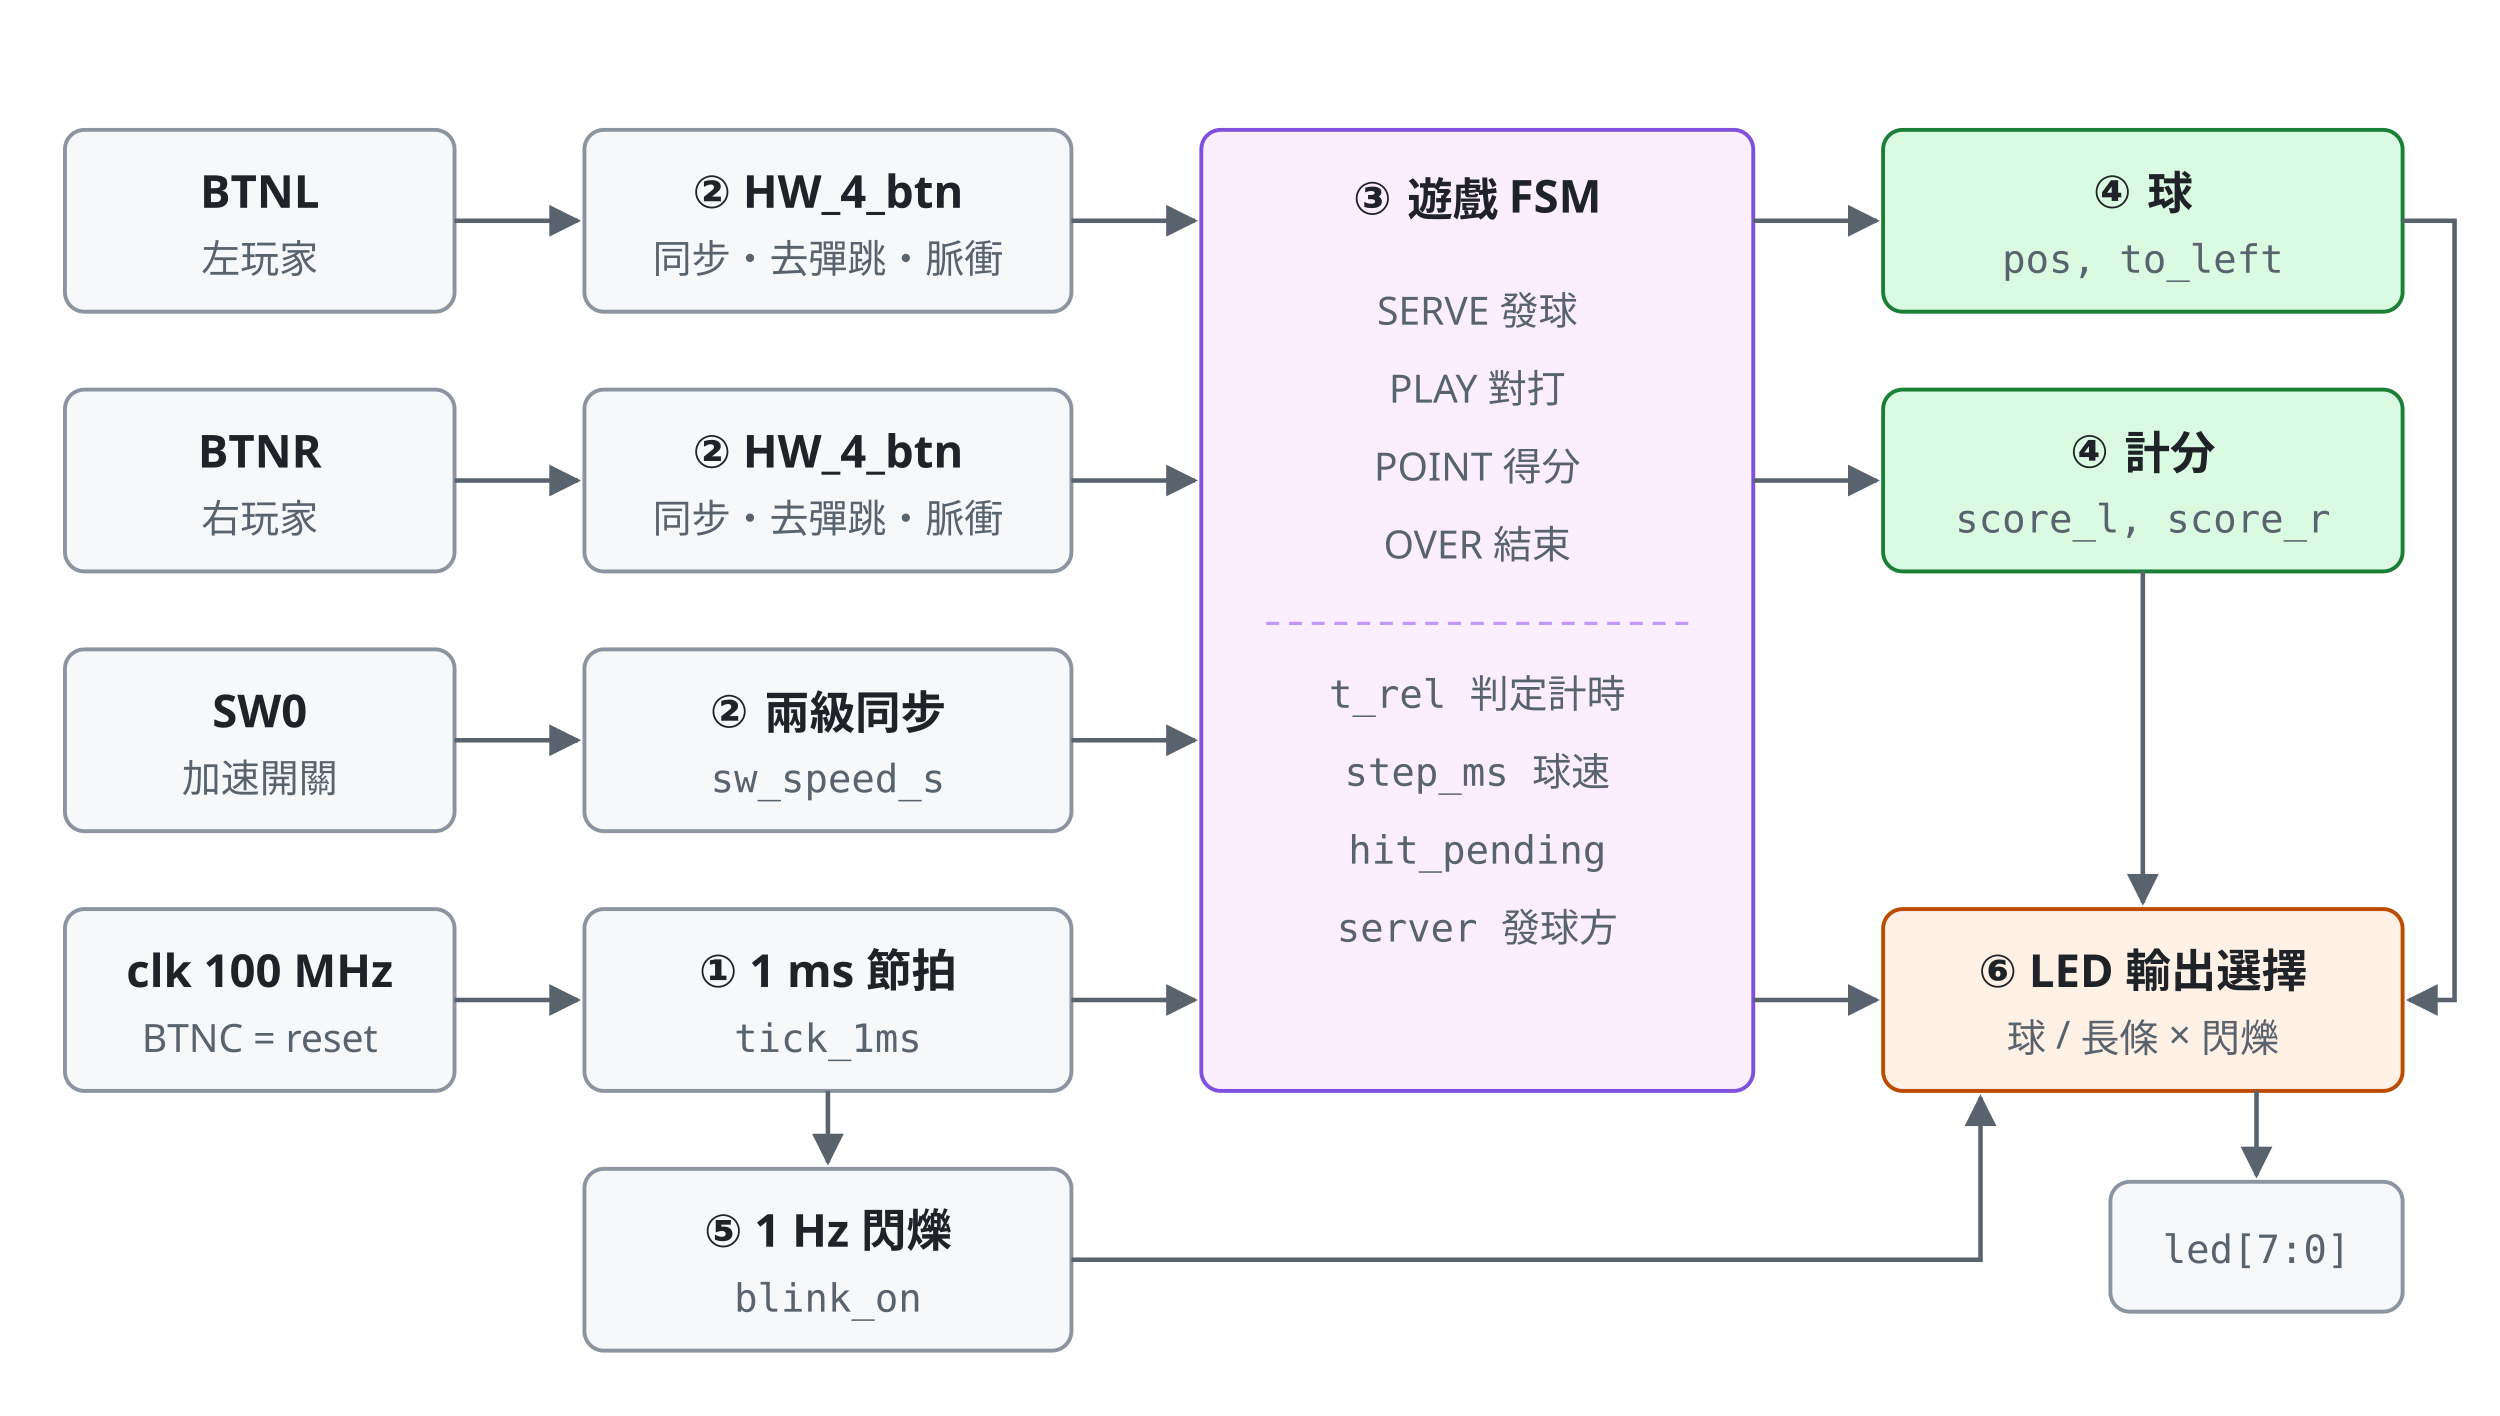
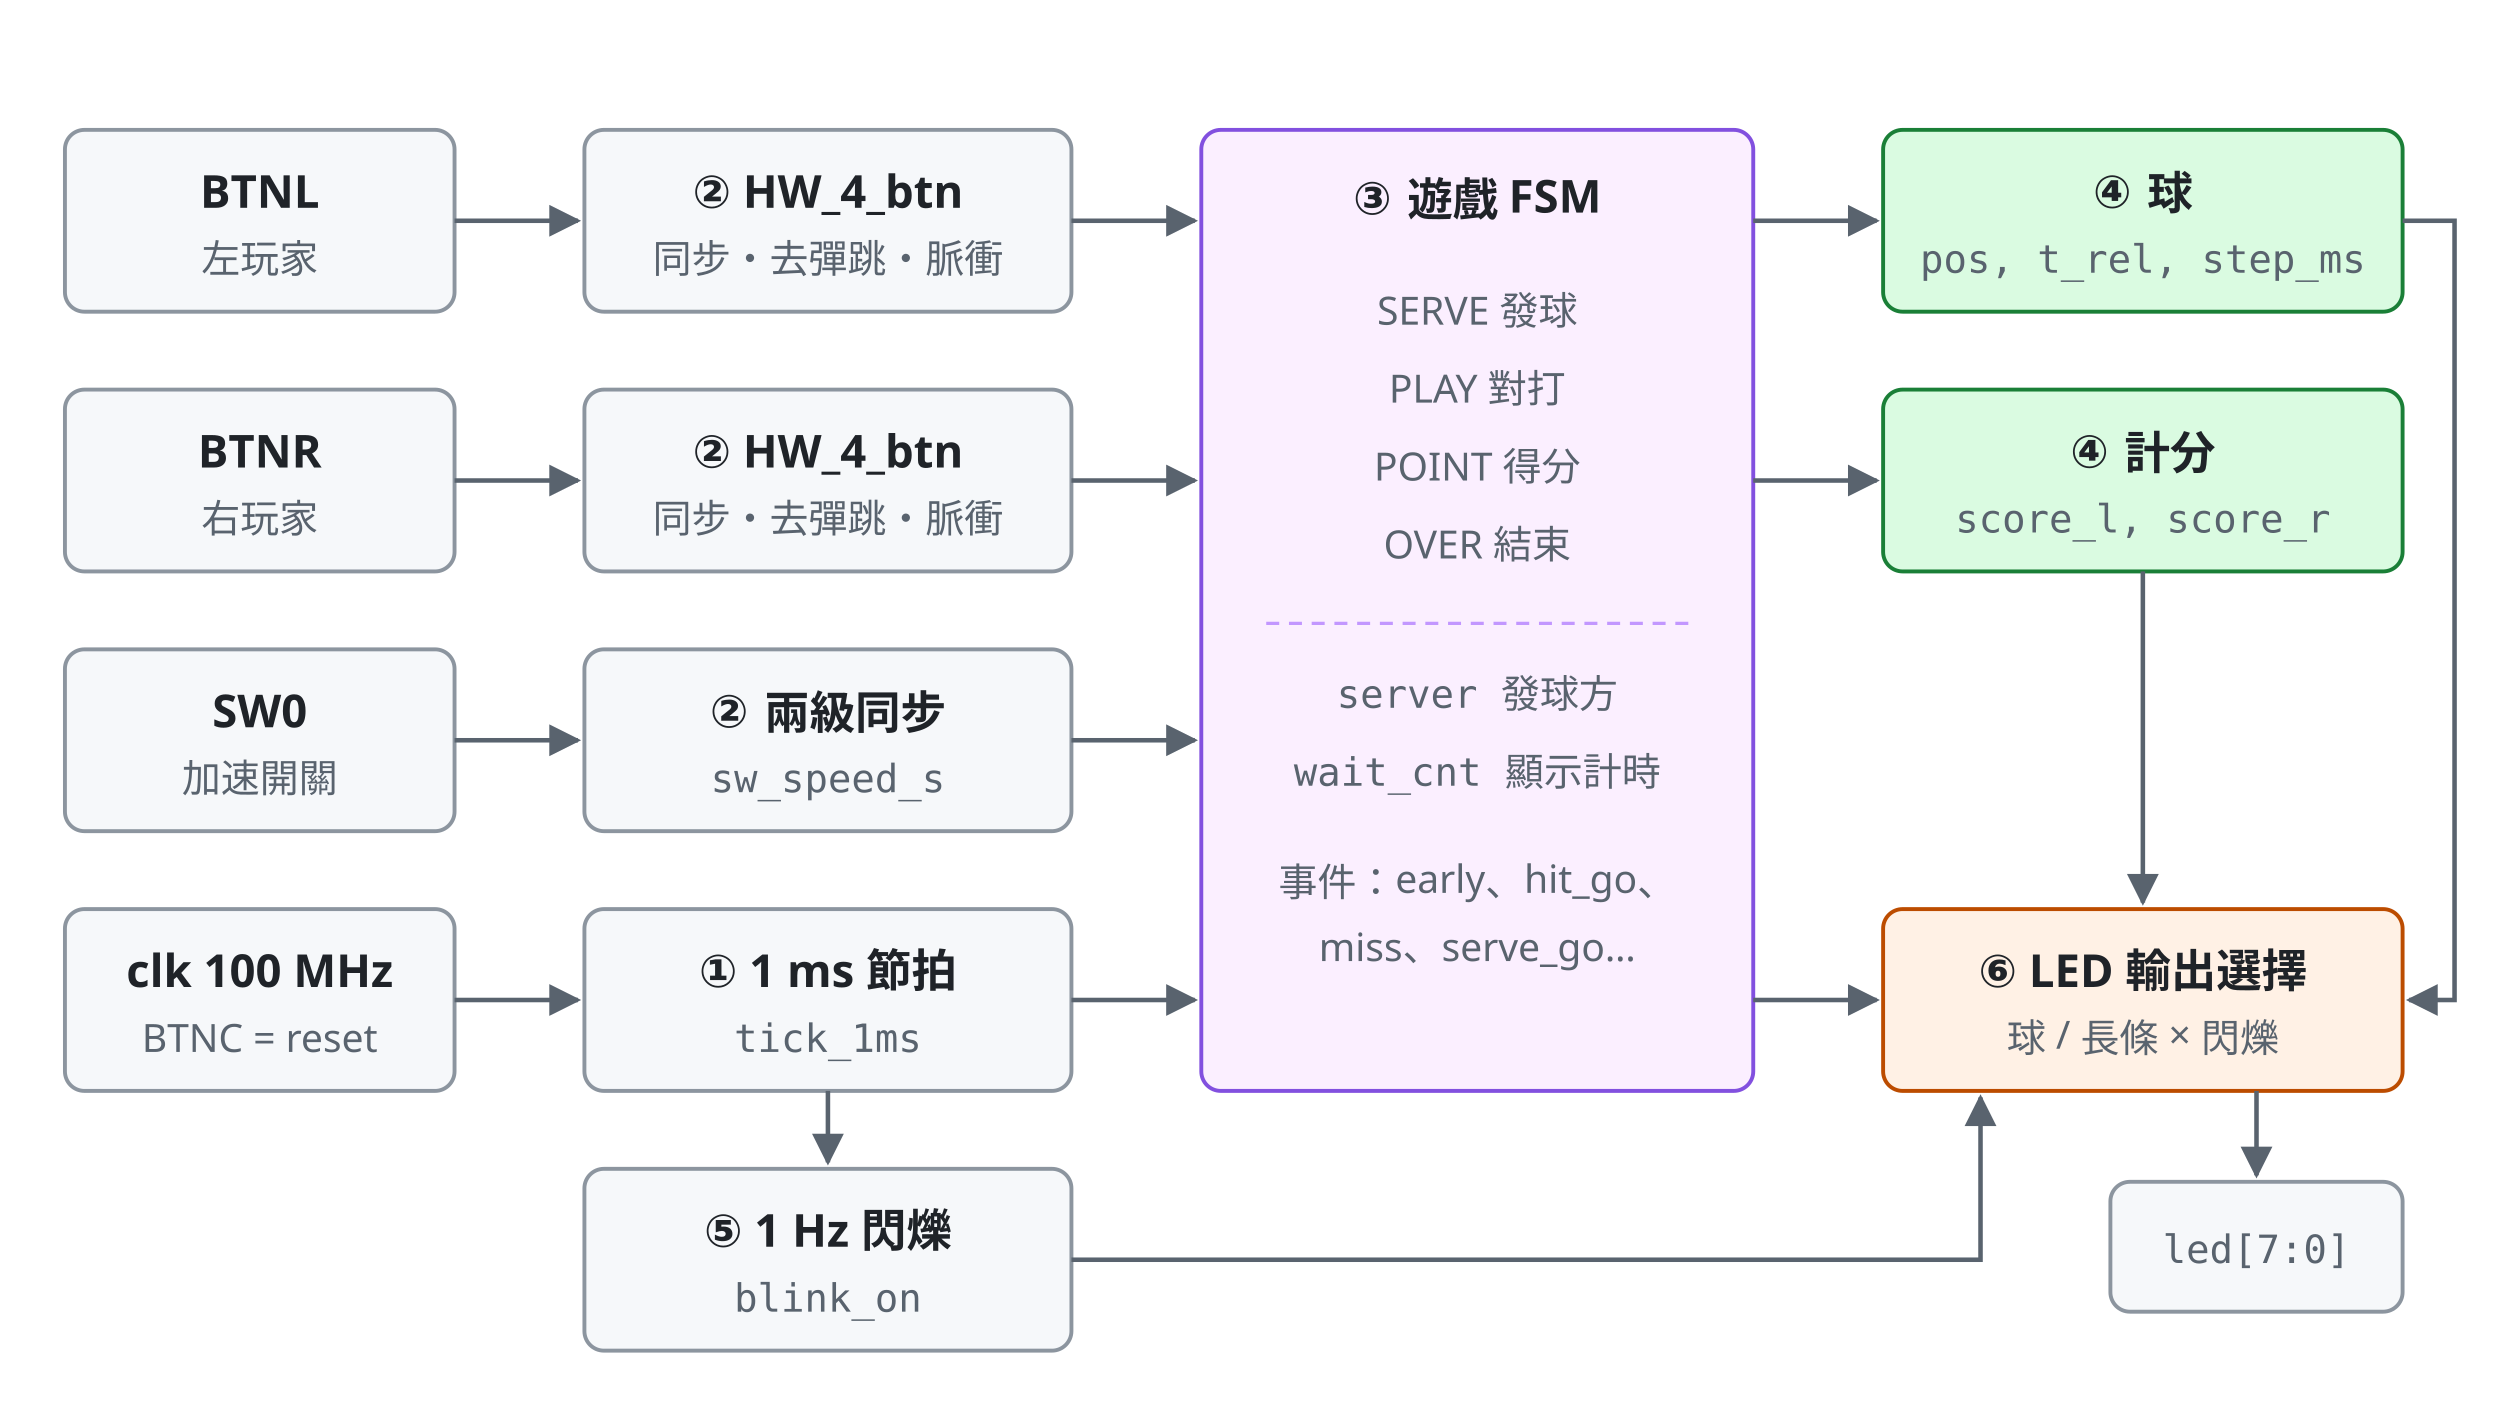
<svg xmlns="http://www.w3.org/2000/svg" viewBox="0 0 770 436" width="770" height="436" role="img" aria-label="HW4 LED 乒乓球架構圖：按鈕與 SW0 → 去彈跳與同步 → 遊戲 FSM → 球與計分暫存器 → LED 輸出選擇 → 8 顆 LED">
  <style>
    .box { fill: #f6f8fa; stroke: #8c959f; stroke-width: 1.2; }
    .fsm { fill: #fbefff; stroke: #8250df; stroke-width: 1.2; }
    .reg { fill: #dafbe1; stroke: #1a7f37; stroke-width: 1.2; }
    .out { fill: #fff1e5; stroke: #bc4c00; stroke-width: 1.2; }
    .sep { stroke: #c297ff; stroke-width: 1; stroke-dasharray: 4 3; }
    .t { font: 600 14px "Noto Sans TC", "Microsoft JhengHei", "PingFang TC", sans-serif; fill: #1f2328; text-anchor: middle; }
    .s { font: 12px "Noto Sans TC", "Microsoft JhengHei", "PingFang TC", sans-serif; fill: #59636e; text-anchor: middle; }
    .m { font: 12px ui-monospace, "Cascadia Code", Consolas, monospace; fill: #59636e; text-anchor: middle; }
    .e { fill: none; stroke: #59636e; stroke-width: 1.4; }
    .ah { fill: #59636e; }
    @media (prefers-color-scheme: dark) {
      .box { fill: #161b22; stroke: #3d444d; }
      .fsm { fill: #271052; stroke: #ab7df8; }
      .reg { fill: #04260f; stroke: #3fb950; }
      .out { fill: #3d1d00; stroke: #db6d28; }
      .sep { stroke: #8957e5; }
      .t { fill: #e6edf3; }
      .s, .m { fill: #9198a1; }
      .e { stroke: #9198a1; }
      .ah { fill: #9198a1; }
    }
  </style>
  <defs>
    <marker id="a" viewBox="0 0 10 10" refX="9" refY="5" markerWidth="7" markerHeight="7" orient="auto-start-reverse">
      <path class="ah" d="M0,0 L10,5 L0,10 z" />
    </marker>
  </defs>
  <rect class="box" x="20" y="40" width="120" height="56" rx="6" />
  <text class="t" x="80" y="64">BTNL</text>
  <text class="s" x="80" y="84">左玩家</text>
  <rect class="box" x="20" y="120" width="120" height="56" rx="6" />
  <text class="t" x="80" y="144">BTNR</text>
  <text class="s" x="80" y="164">右玩家</text>
  <rect class="box" x="20" y="200" width="120" height="56" rx="6" />
  <text class="t" x="80" y="224">SW0</text>
  <text class="s" x="80" y="244">加速開關</text>
  <rect class="box" x="20" y="280" width="120" height="56" rx="6" />
  <text class="t" x="80" y="304">clk 100 MHz</text>
  <text class="s" x="80" y="324">BTNC = reset</text>
  <rect class="box" x="180" y="40" width="150" height="56" rx="6" />
  <text class="t" x="255" y="64">② HW_4_btn</text>
  <text class="s" x="255" y="84">同步・去彈跳・脈衝</text>
  <rect class="box" x="180" y="120" width="150" height="56" rx="6" />
  <text class="t" x="255" y="144">② HW_4_btn</text>
  <text class="s" x="255" y="164">同步・去彈跳・脈衝</text>
  <rect class="box" x="180" y="200" width="150" height="56" rx="6" />
  <text class="t" x="255" y="224">② 兩級同步</text>
  <text class="m" x="255" y="244">sw_speed_s</text>
  <rect class="box" x="180" y="280" width="150" height="56" rx="6" />
  <text class="t" x="255" y="304">① 1 ms 節拍</text>
  <text class="m" x="255" y="324">tick_1ms</text>
  <rect class="box" x="180" y="360" width="150" height="56" rx="6" />
  <text class="t" x="255" y="384">⑤ 1 Hz 閃爍</text>
  <text class="m" x="255" y="404">blink_on</text>
  <rect class="fsm" x="370" y="40" width="170" height="296" rx="6" />
  <text class="t" x="455" y="66">③ 遊戲 FSM</text>
  <text class="s" x="455" y="100">SERVE 發球</text>
  <text class="s" x="455" y="124">PLAY 對打</text>
  <text class="s" x="455" y="148">POINT 得分</text>
  <text class="s" x="455" y="172">OVER 結束</text>
  <line class="sep" x1="390" y1="192" x2="520" y2="192" />
-   <text class="m" x="455" y="218">t_rel 判定計時</text>
-   <text class="m" x="455" y="242">step_ms 球速</text>
-   <text class="m" x="455" y="266">hit_pending</text>
-   <text class="m" x="455" y="290">server 發球方</text>
+   <text class="m" x="455" y="218">server 發球方</text>
+   <text class="m" x="455" y="242">wait_cnt 顯示計時</text>
+   <text class="s" x="455" y="276">事件：early、hit_go、</text>
+   <text class="s" x="455" y="296">miss、serve_go…</text>
  <rect class="reg" x="580" y="40" width="160" height="56" rx="6" />
  <text class="t" x="660" y="64">④ 球</text>
-   <text class="m" x="660" y="84">pos, to_left</text>
+   <text class="m" x="660" y="84">pos, t_rel, step_ms</text>
  <rect class="reg" x="580" y="120" width="160" height="56" rx="6" />
  <text class="t" x="660" y="144">④ 計分</text>
  <text class="m" x="660" y="164">score_l, score_r</text>
  <rect class="out" x="580" y="280" width="160" height="56" rx="6" />
  <text class="t" x="660" y="304">⑥ LED 輸出選擇</text>
  <text class="s" x="660" y="324">球 / 長條 × 閃爍</text>
  <rect class="box" x="650" y="364" width="90" height="40" rx="6" />
  <text class="m" x="695" y="389">led[7:0]</text>
  <line class="e" x1="140" y1="68" x2="178" y2="68" marker-end="url(#a)" />
  <line class="e" x1="140" y1="148" x2="178" y2="148" marker-end="url(#a)" />
  <line class="e" x1="140" y1="228" x2="178" y2="228" marker-end="url(#a)" />
  <line class="e" x1="140" y1="308" x2="178" y2="308" marker-end="url(#a)" />
  <line class="e" x1="330" y1="68" x2="368" y2="68" marker-end="url(#a)" />
  <line class="e" x1="330" y1="148" x2="368" y2="148" marker-end="url(#a)" />
  <line class="e" x1="330" y1="228" x2="368" y2="228" marker-end="url(#a)" />
  <line class="e" x1="330" y1="308" x2="368" y2="308" marker-end="url(#a)" />
  <line class="e" x1="255" y1="336" x2="255" y2="358" marker-end="url(#a)" />
  <line class="e" x1="540" y1="68" x2="578" y2="68" marker-end="url(#a)" />
  <line class="e" x1="540" y1="148" x2="578" y2="148" marker-end="url(#a)" />
  <line class="e" x1="540" y1="308" x2="578" y2="308" marker-end="url(#a)" />
  <line class="e" x1="660" y1="176" x2="660" y2="278" marker-end="url(#a)" />
  <path class="e" d="M740,68 L756,68 L756,308 L742,308" marker-end="url(#a)" />
  <path class="e" d="M330,388 L610,388 L610,338" marker-end="url(#a)" />
  <line class="e" x1="695" y1="336" x2="695" y2="362" marker-end="url(#a)" />
</svg>
